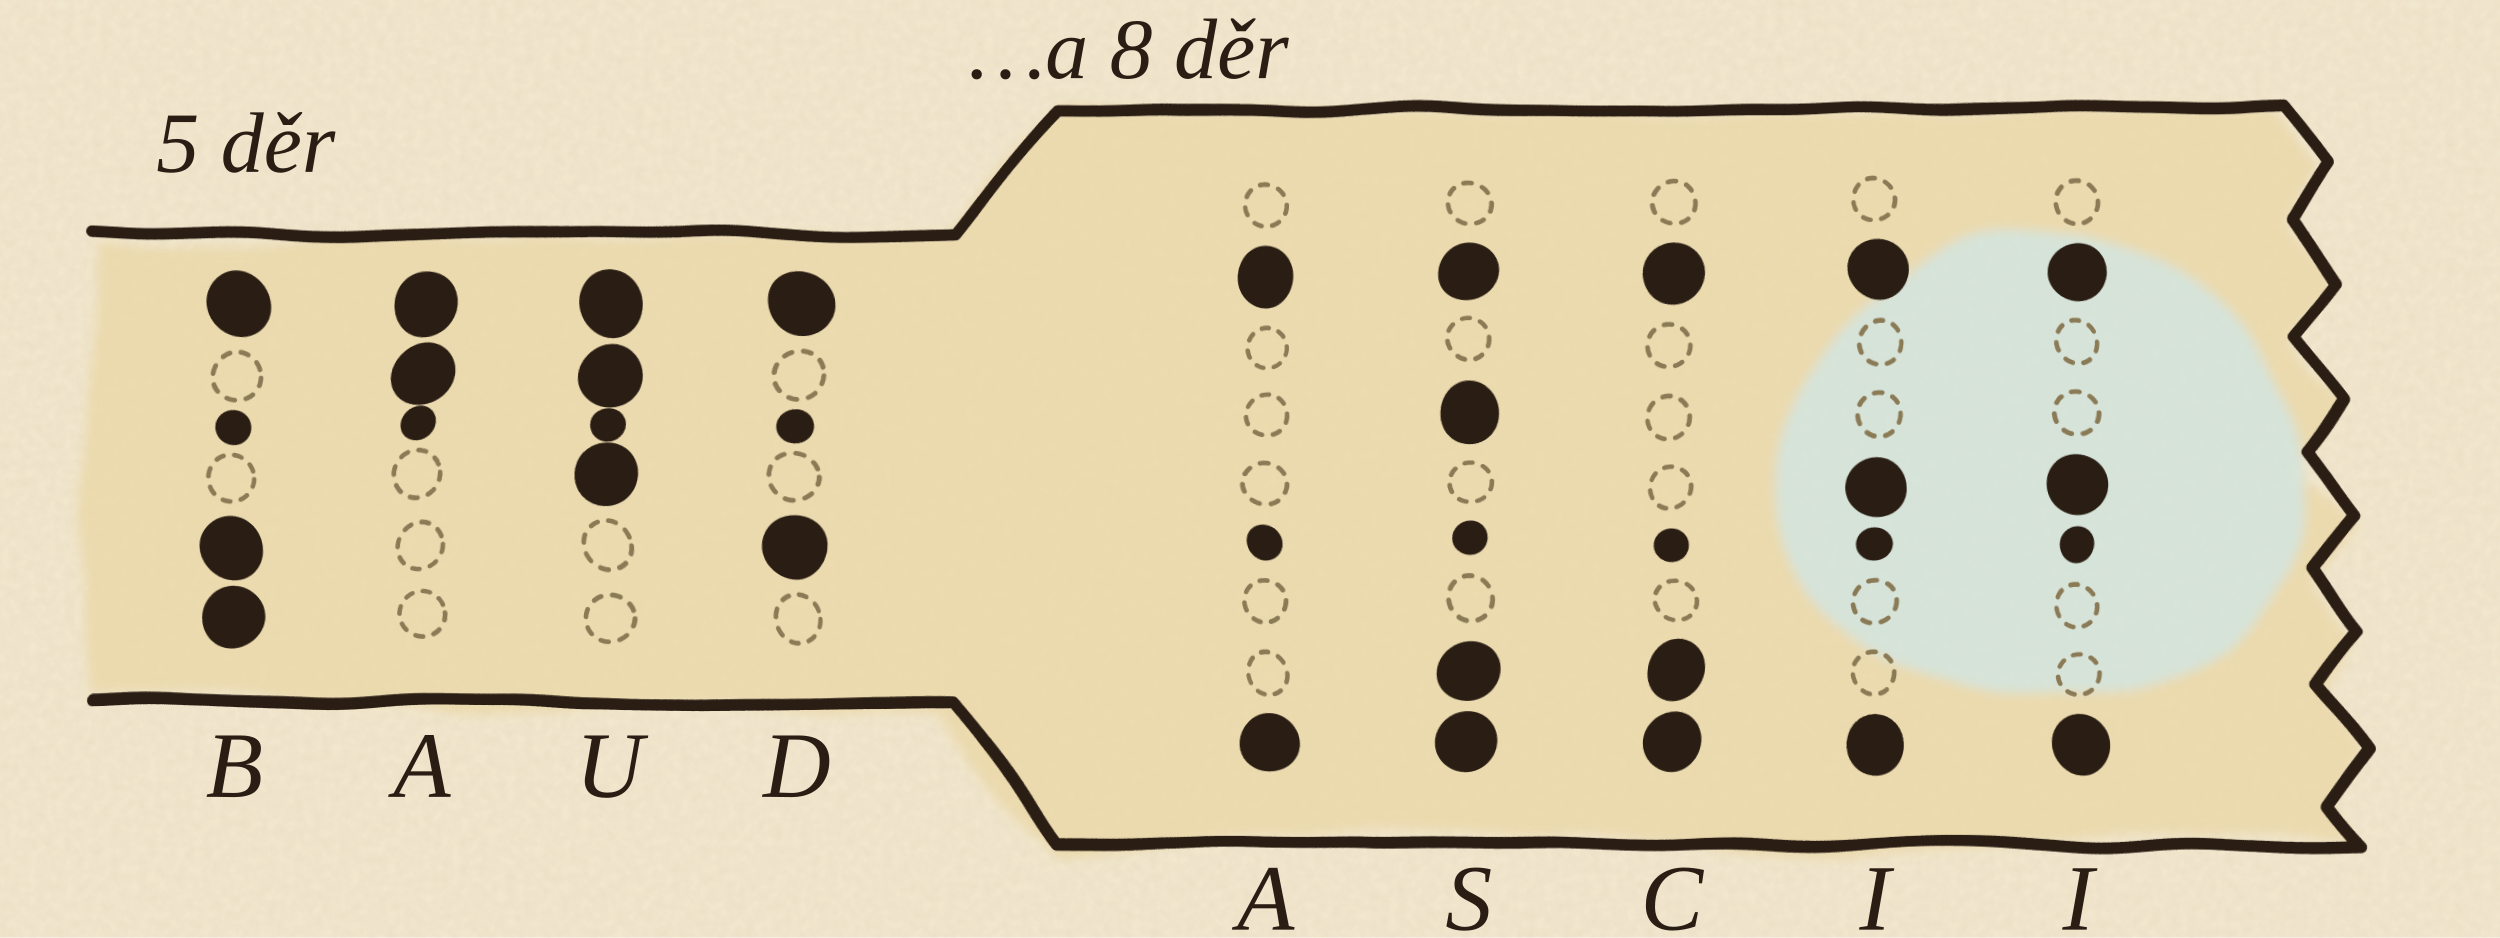
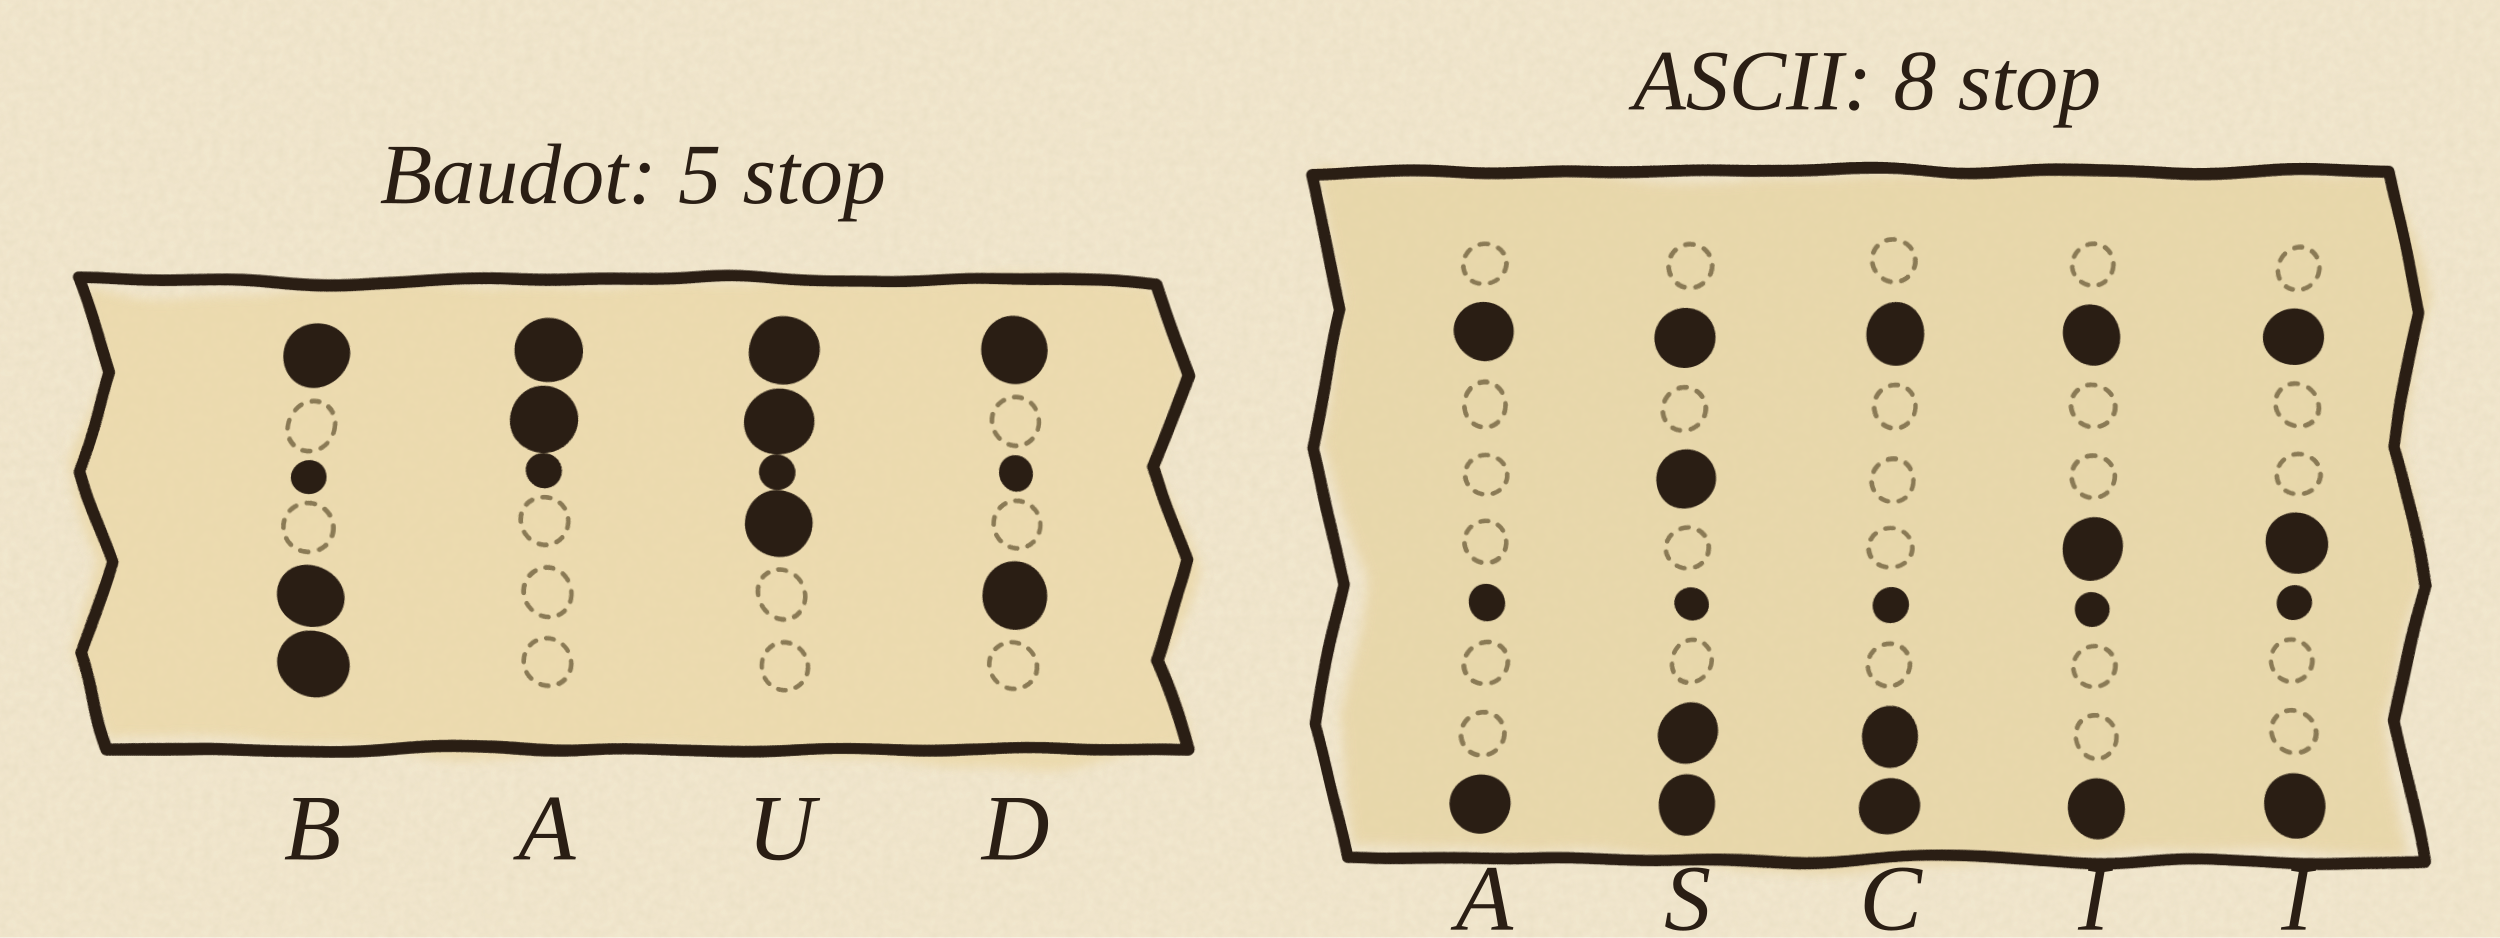
<svg xmlns="http://www.w3.org/2000/svg" viewBox="0 0 320 120" width="640" height="240" role="img">
  <defs>
    <filter id="ink" x="-5%" y="-5%" width="110%" height="110%">
      <feTurbulence type="fractalNoise" baseFrequency="0.04" numOctaves="2" seed="5" result="n" />
      <feDisplacementMap in="SourceGraphic" in2="n" scale="2.4" xChannelSelector="R" yChannelSelector="G" />
    </filter>
    <filter id="wash" x="-10%" y="-10%" width="120%" height="120%">
      <feTurbulence type="fractalNoise" baseFrequency="0.02" numOctaves="3" seed="9" result="n" />
      <feDisplacementMap in="SourceGraphic" in2="n" scale="10" xChannelSelector="R" yChannelSelector="G" result="d" />
      <feGaussianBlur in="d" stdDeviation="0.7" />
    </filter>
    <filter id="paper">
      <feTurbulence type="fractalNoise" baseFrequency="0.85" numOctaves="2" seed="4" />
      <feColorMatrix values="0 0 0 0 .42  0 0 0 0 .32  0 0 0 0 .18  0 0 0 .12 0" />
    </filter>
  </defs>
  <rect width="320" height="120" fill="#f3e9d0" />
  <rect width="320" height="120" filter="url(#paper)" />
  <g filter="url(#wash)" opacity="0.78">
-     <path d="M12 30H122L136 14H292l6 7-5 7 6 8-5 7 6 8-5 7 6 8-5 7 6 8-5 7 6 8-5 7 4 5H136L122 90H12Z" fill="#ead7a6" />
-     <ellipse cx="262" cy="60" rx="34" ry="30" fill="#cfe3dc" />
+     <path d="M14 36H148l4 12.0-4 12.0 4 12.0-4 12.0 4 12.0H14l-4 -12.0 4 -12.0-4 -12.0 4 -12.0-4 -12.0Z" fill="#ead7a6" />
+     <path d="M172 22H306l4 17.6-4 17.6 4 17.6-4 17.6 4 17.6H172l-4 -17.6 4 -17.6-4 -17.6 4 -17.6-4 -17.6Z" fill="#e6d3a2" />
  </g>
  <g filter="url(#ink)" fill="none" stroke="#2a1e14" stroke-width="1.5" stroke-linecap="round" stroke-linejoin="round">
-     <path d="M12 30H122L136 14H292l6 7-5 7 6 8-5 7 6 8-5 7 6 8-5 7 6 8-5 7 6 8-5 7 4 5H136L122 90H12" />
-     <circle cx="30" cy="39" r="3.4" fill="#2a1e14" />
-     <circle cx="30" cy="48" r="3.0" stroke="#8a7a55" stroke-width=".6" stroke-dasharray="1 1.4" />
-     <circle cx="30" cy="54.5" r="1.5" fill="#2a1e14" />
-     <circle cx="30" cy="61" r="3.0" stroke="#8a7a55" stroke-width=".6" stroke-dasharray="1 1.4" />
-     <circle cx="30" cy="70" r="3.4" fill="#2a1e14" />
-     <circle cx="30" cy="79" r="3.4" fill="#2a1e14" />
-     <circle cx="54" cy="39" r="3.4" fill="#2a1e14" />
-     <circle cx="54" cy="48" r="3.4" fill="#2a1e14" />
-     <circle cx="54" cy="54.5" r="1.5" fill="#2a1e14" />
-     <circle cx="54" cy="61" r="3.0" stroke="#8a7a55" stroke-width=".6" stroke-dasharray="1 1.4" />
-     <circle cx="54" cy="70" r="3.0" stroke="#8a7a55" stroke-width=".6" stroke-dasharray="1 1.4" />
-     <circle cx="54" cy="79" r="3.0" stroke="#8a7a55" stroke-width=".6" stroke-dasharray="1 1.4" />
-     <circle cx="78" cy="39" r="3.4" fill="#2a1e14" />
-     <circle cx="78" cy="48" r="3.4" fill="#2a1e14" />
-     <circle cx="78" cy="54.5" r="1.5" fill="#2a1e14" />
-     <circle cx="78" cy="61" r="3.4" fill="#2a1e14" />
-     <circle cx="78" cy="70" r="3.0" stroke="#8a7a55" stroke-width=".6" stroke-dasharray="1 1.4" />
-     <circle cx="78" cy="79" r="3.0" stroke="#8a7a55" stroke-width=".6" stroke-dasharray="1 1.4" />
-     <circle cx="102" cy="39" r="3.4" fill="#2a1e14" />
-     <circle cx="102" cy="48" r="3.0" stroke="#8a7a55" stroke-width=".6" stroke-dasharray="1 1.4" />
-     <circle cx="102" cy="54.5" r="1.5" fill="#2a1e14" />
-     <circle cx="102" cy="61" r="3.0" stroke="#8a7a55" stroke-width=".6" stroke-dasharray="1 1.4" />
-     <circle cx="102" cy="70" r="3.4" fill="#2a1e14" />
-     <circle cx="102" cy="79" r="3.0" stroke="#8a7a55" stroke-width=".6" stroke-dasharray="1 1.4" />
-     <circle cx="162" cy="26" r="2.7" stroke="#8a7a55" stroke-width=".6" stroke-dasharray="1 1.4" />
-     <circle cx="162" cy="35" r="3.1" fill="#2a1e14" />
-     <circle cx="162" cy="44" r="2.7" stroke="#8a7a55" stroke-width=".6" stroke-dasharray="1 1.4" />
-     <circle cx="162" cy="53" r="2.7" stroke="#8a7a55" stroke-width=".6" stroke-dasharray="1 1.4" />
-     <circle cx="162" cy="62" r="2.7" stroke="#8a7a55" stroke-width=".6" stroke-dasharray="1 1.4" />
-     <circle cx="162" cy="69.5" r="1.5" fill="#2a1e14" />
-     <circle cx="162" cy="77" r="2.7" stroke="#8a7a55" stroke-width=".6" stroke-dasharray="1 1.4" />
-     <circle cx="162" cy="86" r="2.7" stroke="#8a7a55" stroke-width=".6" stroke-dasharray="1 1.4" />
-     <circle cx="162" cy="95" r="3.1" fill="#2a1e14" />
-     <circle cx="188" cy="26" r="2.7" stroke="#8a7a55" stroke-width=".6" stroke-dasharray="1 1.4" />
-     <circle cx="188" cy="35" r="3.1" fill="#2a1e14" />
-     <circle cx="188" cy="44" r="2.7" stroke="#8a7a55" stroke-width=".6" stroke-dasharray="1 1.4" />
-     <circle cx="188" cy="53" r="3.1" fill="#2a1e14" />
-     <circle cx="188" cy="62" r="2.7" stroke="#8a7a55" stroke-width=".6" stroke-dasharray="1 1.4" />
-     <circle cx="188" cy="69.5" r="1.5" fill="#2a1e14" />
-     <circle cx="188" cy="77" r="2.7" stroke="#8a7a55" stroke-width=".6" stroke-dasharray="1 1.4" />
-     <circle cx="188" cy="86" r="3.1" fill="#2a1e14" />
-     <circle cx="188" cy="95" r="3.1" fill="#2a1e14" />
-     <circle cx="214" cy="26" r="2.7" stroke="#8a7a55" stroke-width=".6" stroke-dasharray="1 1.4" />
-     <circle cx="214" cy="35" r="3.1" fill="#2a1e14" />
-     <circle cx="214" cy="44" r="2.7" stroke="#8a7a55" stroke-width=".6" stroke-dasharray="1 1.4" />
-     <circle cx="214" cy="53" r="2.7" stroke="#8a7a55" stroke-width=".6" stroke-dasharray="1 1.4" />
-     <circle cx="214" cy="62" r="2.7" stroke="#8a7a55" stroke-width=".6" stroke-dasharray="1 1.4" />
-     <circle cx="214" cy="69.5" r="1.5" fill="#2a1e14" />
-     <circle cx="214" cy="77" r="2.7" stroke="#8a7a55" stroke-width=".6" stroke-dasharray="1 1.4" />
-     <circle cx="214" cy="86" r="3.1" fill="#2a1e14" />
-     <circle cx="214" cy="95" r="3.1" fill="#2a1e14" />
-     <circle cx="240" cy="26" r="2.7" stroke="#8a7a55" stroke-width=".6" stroke-dasharray="1 1.4" />
-     <circle cx="240" cy="35" r="3.1" fill="#2a1e14" />
-     <circle cx="240" cy="44" r="2.7" stroke="#8a7a55" stroke-width=".6" stroke-dasharray="1 1.4" />
-     <circle cx="240" cy="53" r="2.7" stroke="#8a7a55" stroke-width=".6" stroke-dasharray="1 1.4" />
-     <circle cx="240" cy="62" r="3.1" fill="#2a1e14" />
-     <circle cx="240" cy="69.5" r="1.5" fill="#2a1e14" />
-     <circle cx="240" cy="77" r="2.7" stroke="#8a7a55" stroke-width=".6" stroke-dasharray="1 1.4" />
-     <circle cx="240" cy="86" r="2.7" stroke="#8a7a55" stroke-width=".6" stroke-dasharray="1 1.4" />
-     <circle cx="240" cy="95" r="3.1" fill="#2a1e14" />
-     <circle cx="266" cy="26" r="2.7" stroke="#8a7a55" stroke-width=".6" stroke-dasharray="1 1.4" />
-     <circle cx="266" cy="35" r="3.1" fill="#2a1e14" />
-     <circle cx="266" cy="44" r="2.7" stroke="#8a7a55" stroke-width=".6" stroke-dasharray="1 1.4" />
-     <circle cx="266" cy="53" r="2.7" stroke="#8a7a55" stroke-width=".6" stroke-dasharray="1 1.4" />
-     <circle cx="266" cy="62" r="3.1" fill="#2a1e14" />
-     <circle cx="266" cy="69.5" r="1.5" fill="#2a1e14" />
-     <circle cx="266" cy="77" r="2.7" stroke="#8a7a55" stroke-width=".6" stroke-dasharray="1 1.4" />
-     <circle cx="266" cy="86" r="2.7" stroke="#8a7a55" stroke-width=".6" stroke-dasharray="1 1.4" />
-     <circle cx="266" cy="95" r="3.1" fill="#2a1e14" />
+     <path d="M14 36H148l4 12.0-4 12.0 4 12.0-4 12.0 4 12.0H14l-4 -12.0 4 -12.0-4 -12.0 4 -12.0-4 -12.0Z" />
+     <path d="M172 22H306l4 17.6-4 17.6 4 17.6-4 17.6 4 17.6H172l-4 -17.6 4 -17.6-4 -17.6 4 -17.6-4 -17.6Z" />
+     <circle cx="40" cy="45" r="3.5" fill="#2a1e14" />
+     <circle cx="40" cy="54" r="3.1" stroke="#8a7a55" stroke-width=".6" stroke-dasharray="1 1.4" />
+     <circle cx="40" cy="60.5" r="1.5" fill="#2a1e14" />
+     <circle cx="40" cy="67" r="3.1" stroke="#8a7a55" stroke-width=".6" stroke-dasharray="1 1.4" />
+     <circle cx="40" cy="76" r="3.5" fill="#2a1e14" />
+     <circle cx="40" cy="85" r="3.5" fill="#2a1e14" />
+     <circle cx="70" cy="45" r="3.5" fill="#2a1e14" />
+     <circle cx="70" cy="54" r="3.5" fill="#2a1e14" />
+     <circle cx="70" cy="60.5" r="1.5" fill="#2a1e14" />
+     <circle cx="70" cy="67" r="3.1" stroke="#8a7a55" stroke-width=".6" stroke-dasharray="1 1.4" />
+     <circle cx="70" cy="76" r="3.1" stroke="#8a7a55" stroke-width=".6" stroke-dasharray="1 1.4" />
+     <circle cx="70" cy="85" r="3.1" stroke="#8a7a55" stroke-width=".6" stroke-dasharray="1 1.4" />
+     <circle cx="100" cy="45" r="3.5" fill="#2a1e14" />
+     <circle cx="100" cy="54" r="3.5" fill="#2a1e14" />
+     <circle cx="100" cy="60.5" r="1.5" fill="#2a1e14" />
+     <circle cx="100" cy="67" r="3.5" fill="#2a1e14" />
+     <circle cx="100" cy="76" r="3.1" stroke="#8a7a55" stroke-width=".6" stroke-dasharray="1 1.4" />
+     <circle cx="100" cy="85" r="3.1" stroke="#8a7a55" stroke-width=".6" stroke-dasharray="1 1.4" />
+     <circle cx="130" cy="45" r="3.5" fill="#2a1e14" />
+     <circle cx="130" cy="54" r="3.1" stroke="#8a7a55" stroke-width=".6" stroke-dasharray="1 1.4" />
+     <circle cx="130" cy="60.5" r="1.5" fill="#2a1e14" />
+     <circle cx="130" cy="67" r="3.1" stroke="#8a7a55" stroke-width=".6" stroke-dasharray="1 1.4" />
+     <circle cx="130" cy="76" r="3.5" fill="#2a1e14" />
+     <circle cx="130" cy="85" r="3.1" stroke="#8a7a55" stroke-width=".6" stroke-dasharray="1 1.4" />
+     <circle cx="190" cy="34" r="2.7" stroke="#8a7a55" stroke-width=".6" stroke-dasharray="1 1.4" />
+     <circle cx="190" cy="43" r="3.1" fill="#2a1e14" />
+     <circle cx="190" cy="52" r="2.7" stroke="#8a7a55" stroke-width=".6" stroke-dasharray="1 1.4" />
+     <circle cx="190" cy="61" r="2.7" stroke="#8a7a55" stroke-width=".6" stroke-dasharray="1 1.4" />
+     <circle cx="190" cy="70" r="2.7" stroke="#8a7a55" stroke-width=".6" stroke-dasharray="1 1.4" />
+     <circle cx="190" cy="77.5" r="1.5" fill="#2a1e14" />
+     <circle cx="190" cy="85" r="2.7" stroke="#8a7a55" stroke-width=".6" stroke-dasharray="1 1.4" />
+     <circle cx="190" cy="94" r="2.7" stroke="#8a7a55" stroke-width=".6" stroke-dasharray="1 1.4" />
+     <circle cx="190" cy="103" r="3.1" fill="#2a1e14" />
+     <circle cx="216" cy="34" r="2.7" stroke="#8a7a55" stroke-width=".6" stroke-dasharray="1 1.4" />
+     <circle cx="216" cy="43" r="3.1" fill="#2a1e14" />
+     <circle cx="216" cy="52" r="2.7" stroke="#8a7a55" stroke-width=".6" stroke-dasharray="1 1.4" />
+     <circle cx="216" cy="61" r="3.1" fill="#2a1e14" />
+     <circle cx="216" cy="70" r="2.7" stroke="#8a7a55" stroke-width=".6" stroke-dasharray="1 1.4" />
+     <circle cx="216" cy="77.5" r="1.5" fill="#2a1e14" />
+     <circle cx="216" cy="85" r="2.7" stroke="#8a7a55" stroke-width=".6" stroke-dasharray="1 1.4" />
+     <circle cx="216" cy="94" r="3.1" fill="#2a1e14" />
+     <circle cx="216" cy="103" r="3.1" fill="#2a1e14" />
+     <circle cx="242" cy="34" r="2.7" stroke="#8a7a55" stroke-width=".6" stroke-dasharray="1 1.4" />
+     <circle cx="242" cy="43" r="3.1" fill="#2a1e14" />
+     <circle cx="242" cy="52" r="2.7" stroke="#8a7a55" stroke-width=".6" stroke-dasharray="1 1.4" />
+     <circle cx="242" cy="61" r="2.7" stroke="#8a7a55" stroke-width=".6" stroke-dasharray="1 1.4" />
+     <circle cx="242" cy="70" r="2.7" stroke="#8a7a55" stroke-width=".6" stroke-dasharray="1 1.4" />
+     <circle cx="242" cy="77.5" r="1.5" fill="#2a1e14" />
+     <circle cx="242" cy="85" r="2.7" stroke="#8a7a55" stroke-width=".6" stroke-dasharray="1 1.4" />
+     <circle cx="242" cy="94" r="3.1" fill="#2a1e14" />
+     <circle cx="242" cy="103" r="3.1" fill="#2a1e14" />
+     <circle cx="268" cy="34" r="2.7" stroke="#8a7a55" stroke-width=".6" stroke-dasharray="1 1.4" />
+     <circle cx="268" cy="43" r="3.1" fill="#2a1e14" />
+     <circle cx="268" cy="52" r="2.7" stroke="#8a7a55" stroke-width=".6" stroke-dasharray="1 1.4" />
+     <circle cx="268" cy="61" r="2.7" stroke="#8a7a55" stroke-width=".6" stroke-dasharray="1 1.4" />
+     <circle cx="268" cy="70" r="3.1" fill="#2a1e14" />
+     <circle cx="268" cy="77.5" r="1.5" fill="#2a1e14" />
+     <circle cx="268" cy="85" r="2.7" stroke="#8a7a55" stroke-width=".6" stroke-dasharray="1 1.4" />
+     <circle cx="268" cy="94" r="2.7" stroke="#8a7a55" stroke-width=".6" stroke-dasharray="1 1.4" />
+     <circle cx="268" cy="103" r="3.1" fill="#2a1e14" />
+     <circle cx="294" cy="34" r="2.7" stroke="#8a7a55" stroke-width=".6" stroke-dasharray="1 1.4" />
+     <circle cx="294" cy="43" r="3.1" fill="#2a1e14" />
+     <circle cx="294" cy="52" r="2.7" stroke="#8a7a55" stroke-width=".6" stroke-dasharray="1 1.4" />
+     <circle cx="294" cy="61" r="2.7" stroke="#8a7a55" stroke-width=".6" stroke-dasharray="1 1.4" />
+     <circle cx="294" cy="70" r="3.1" fill="#2a1e14" />
+     <circle cx="294" cy="77.5" r="1.5" fill="#2a1e14" />
+     <circle cx="294" cy="85" r="2.7" stroke="#8a7a55" stroke-width=".6" stroke-dasharray="1 1.4" />
+     <circle cx="294" cy="94" r="2.7" stroke="#8a7a55" stroke-width=".6" stroke-dasharray="1 1.4" />
+     <circle cx="294" cy="103" r="3.1" fill="#2a1e14" />
  </g>
-   <text x="30" y="102" text-anchor="middle" font-family="Georgia,'Times New Roman',serif" font-style="italic" font-size="12" fill="#2a1e14">B</text>
-   <text x="54" y="102" text-anchor="middle" font-family="Georgia,'Times New Roman',serif" font-style="italic" font-size="12" fill="#2a1e14">A</text>
-   <text x="78" y="102" text-anchor="middle" font-family="Georgia,'Times New Roman',serif" font-style="italic" font-size="12" fill="#2a1e14">U</text>
-   <text x="102" y="102" text-anchor="middle" font-family="Georgia,'Times New Roman',serif" font-style="italic" font-size="12" fill="#2a1e14">D</text>
-   <text x="162" y="119" text-anchor="middle" font-family="Georgia,'Times New Roman',serif" font-style="italic" font-size="12" fill="#2a1e14">A</text>
-   <text x="188" y="119" text-anchor="middle" font-family="Georgia,'Times New Roman',serif" font-style="italic" font-size="12" fill="#2a1e14">S</text>
-   <text x="214" y="119" text-anchor="middle" font-family="Georgia,'Times New Roman',serif" font-style="italic" font-size="12" fill="#2a1e14">C</text>
-   <text x="240" y="119" text-anchor="middle" font-family="Georgia,'Times New Roman',serif" font-style="italic" font-size="12" fill="#2a1e14">I</text>
-   <text x="266" y="119" text-anchor="middle" font-family="Georgia,'Times New Roman',serif" font-style="italic" font-size="12" fill="#2a1e14">I</text>
-   <text x="20" y="22" font-family="Georgia,'Times New Roman',serif" font-style="italic" font-size="11" fill="#2a1e14">5 děr</text>
-   <text x="124" y="10" font-family="Georgia,'Times New Roman',serif" font-style="italic" font-size="11" fill="#2a1e14">…a 8 děr</text>
+   <text x="40" y="110" text-anchor="middle" font-family="Georgia,'Times New Roman',serif" font-style="italic" font-size="12" fill="#2a1e14">B</text>
+   <text x="70" y="110" text-anchor="middle" font-family="Georgia,'Times New Roman',serif" font-style="italic" font-size="12" fill="#2a1e14">A</text>
+   <text x="100" y="110" text-anchor="middle" font-family="Georgia,'Times New Roman',serif" font-style="italic" font-size="12" fill="#2a1e14">U</text>
+   <text x="130" y="110" text-anchor="middle" font-family="Georgia,'Times New Roman',serif" font-style="italic" font-size="12" fill="#2a1e14">D</text>
+   <text x="190" y="119" text-anchor="middle" font-family="Georgia,'Times New Roman',serif" font-style="italic" font-size="12" fill="#2a1e14">A</text>
+   <text x="216" y="119" text-anchor="middle" font-family="Georgia,'Times New Roman',serif" font-style="italic" font-size="12" fill="#2a1e14">S</text>
+   <text x="242" y="119" text-anchor="middle" font-family="Georgia,'Times New Roman',serif" font-style="italic" font-size="12" fill="#2a1e14">C</text>
+   <text x="268" y="119" text-anchor="middle" font-family="Georgia,'Times New Roman',serif" font-style="italic" font-size="12" fill="#2a1e14">I</text>
+   <text x="294" y="119" text-anchor="middle" font-family="Georgia,'Times New Roman',serif" font-style="italic" font-size="12" fill="#2a1e14">I</text>
+   <text x="81" y="26" text-anchor="middle" font-family="Georgia,'Times New Roman',serif" font-style="italic" font-size="11" fill="#2a1e14">Baudot: 5 stop</text>
+   <text x="239" y="14" text-anchor="middle" font-family="Georgia,'Times New Roman',serif" font-style="italic" font-size="11" fill="#2a1e14">ASCII: 8 stop</text>
</svg>
